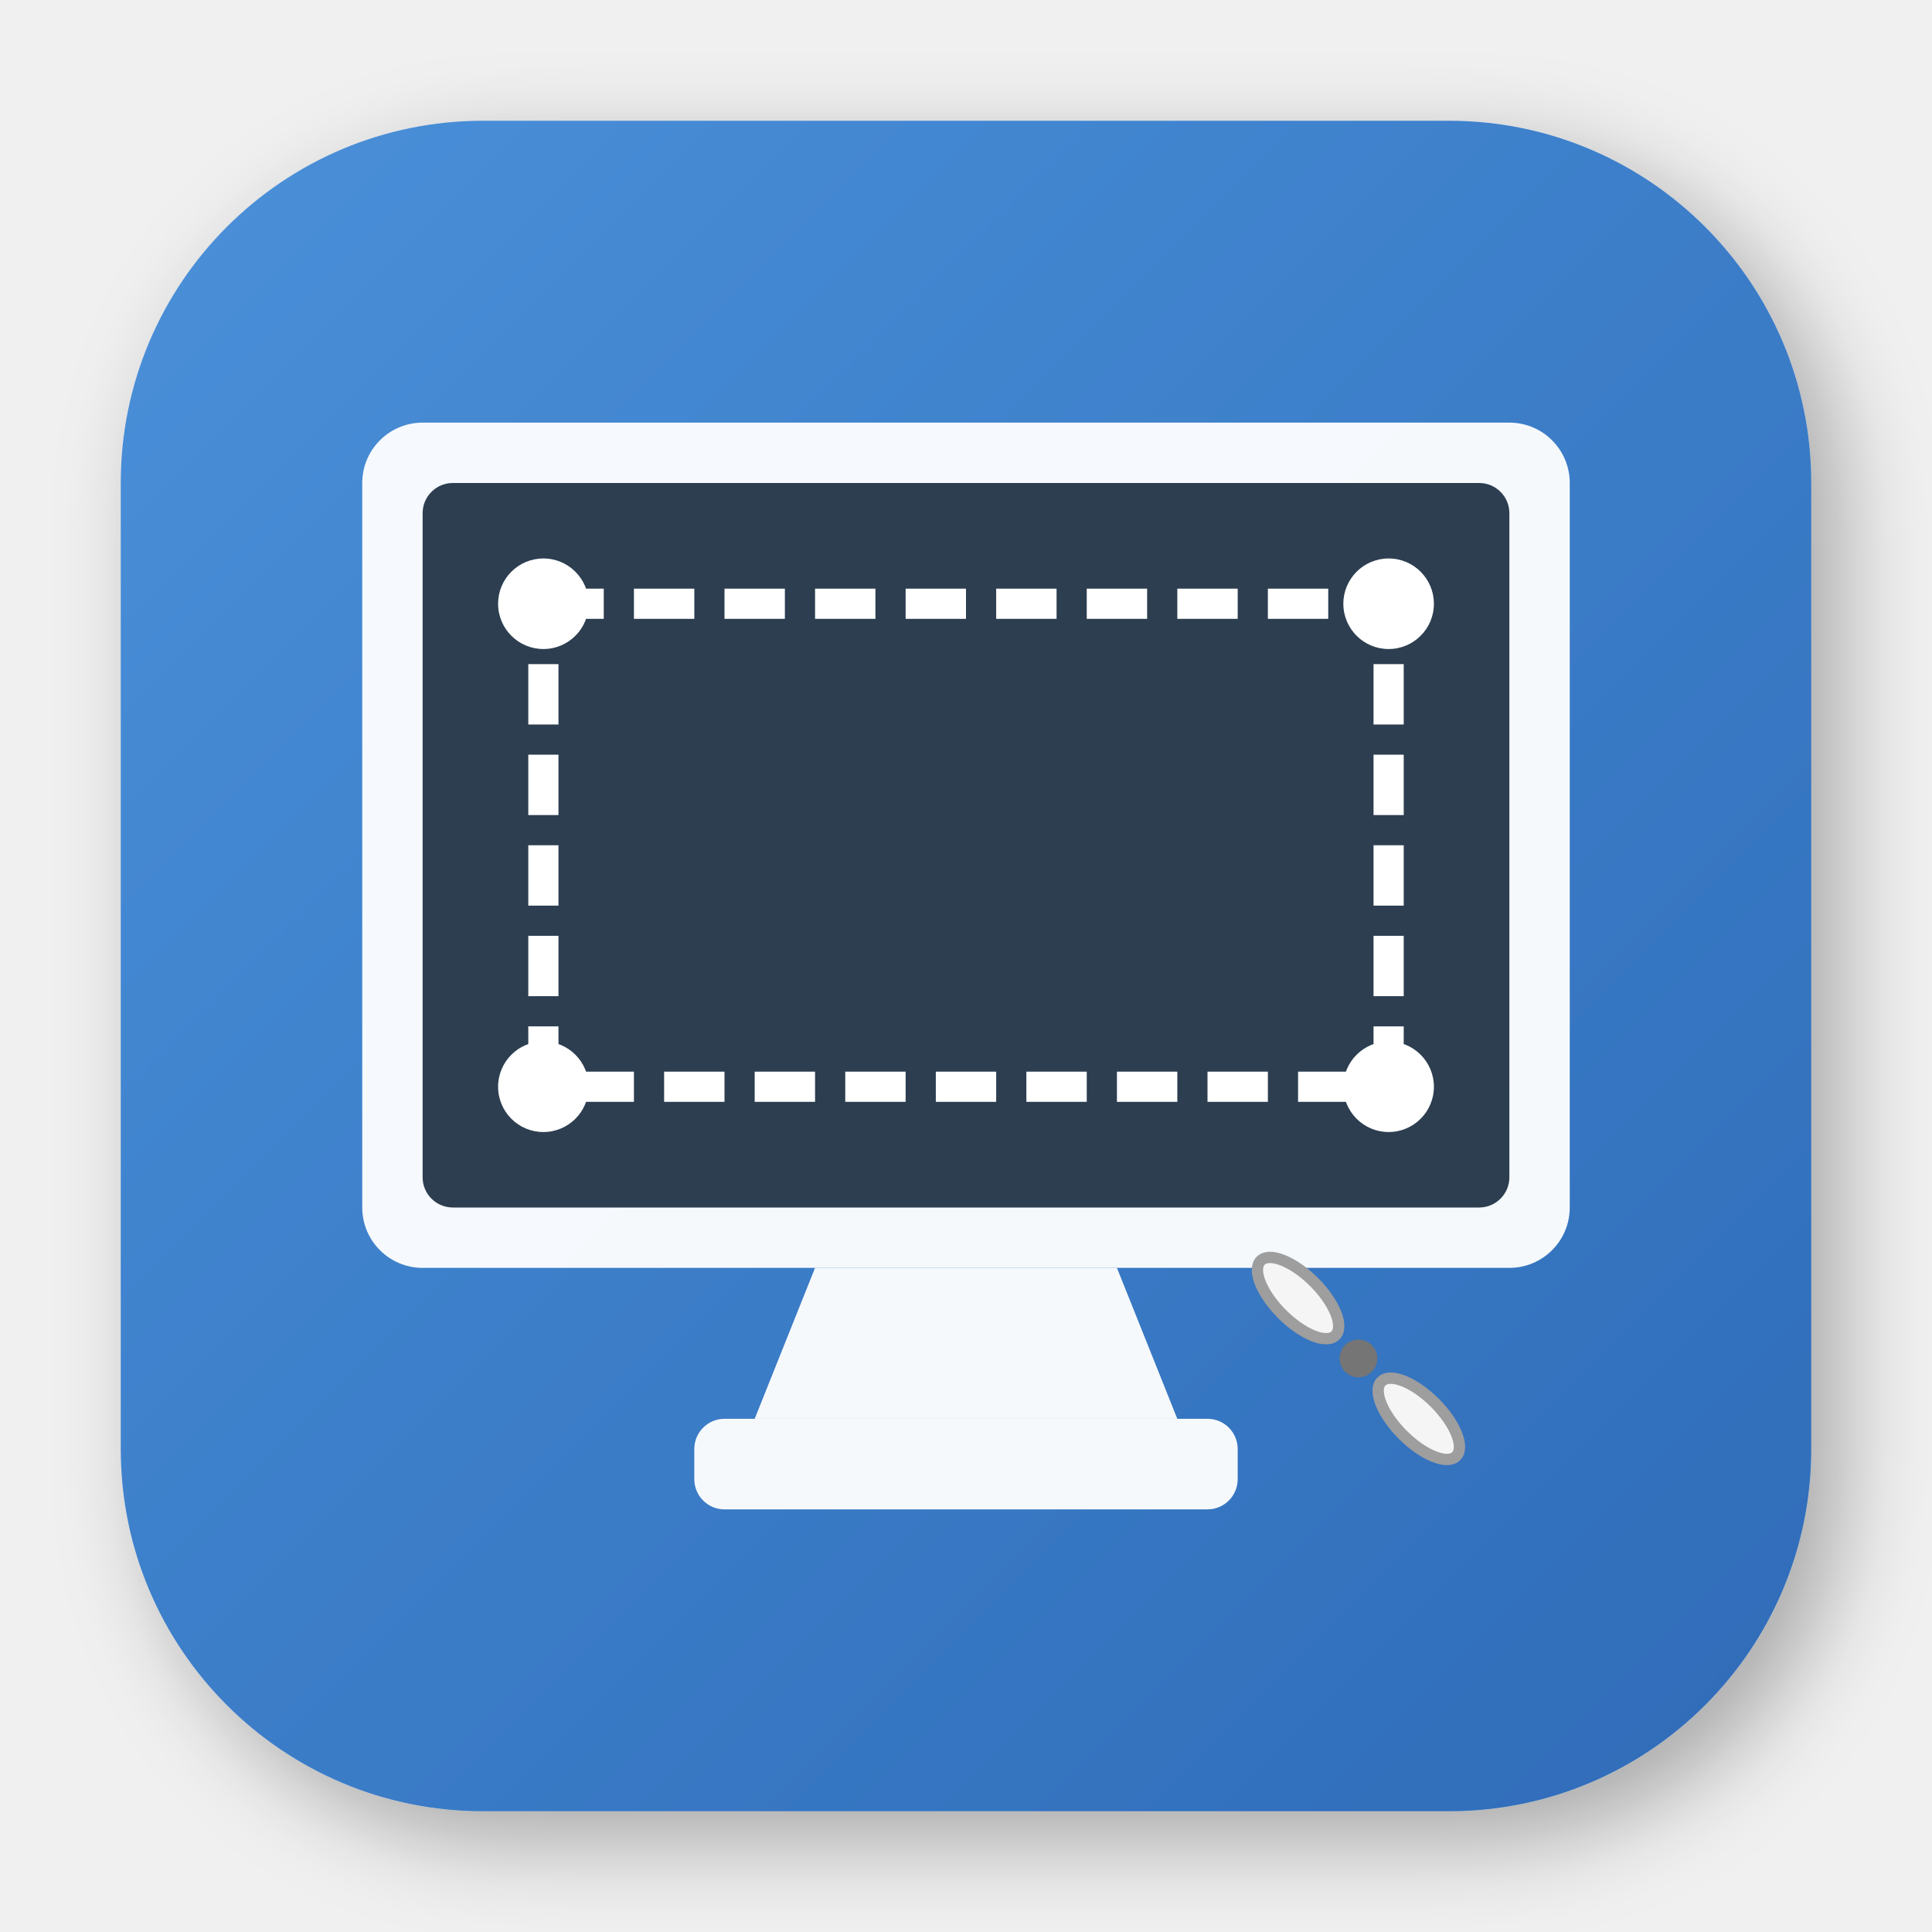
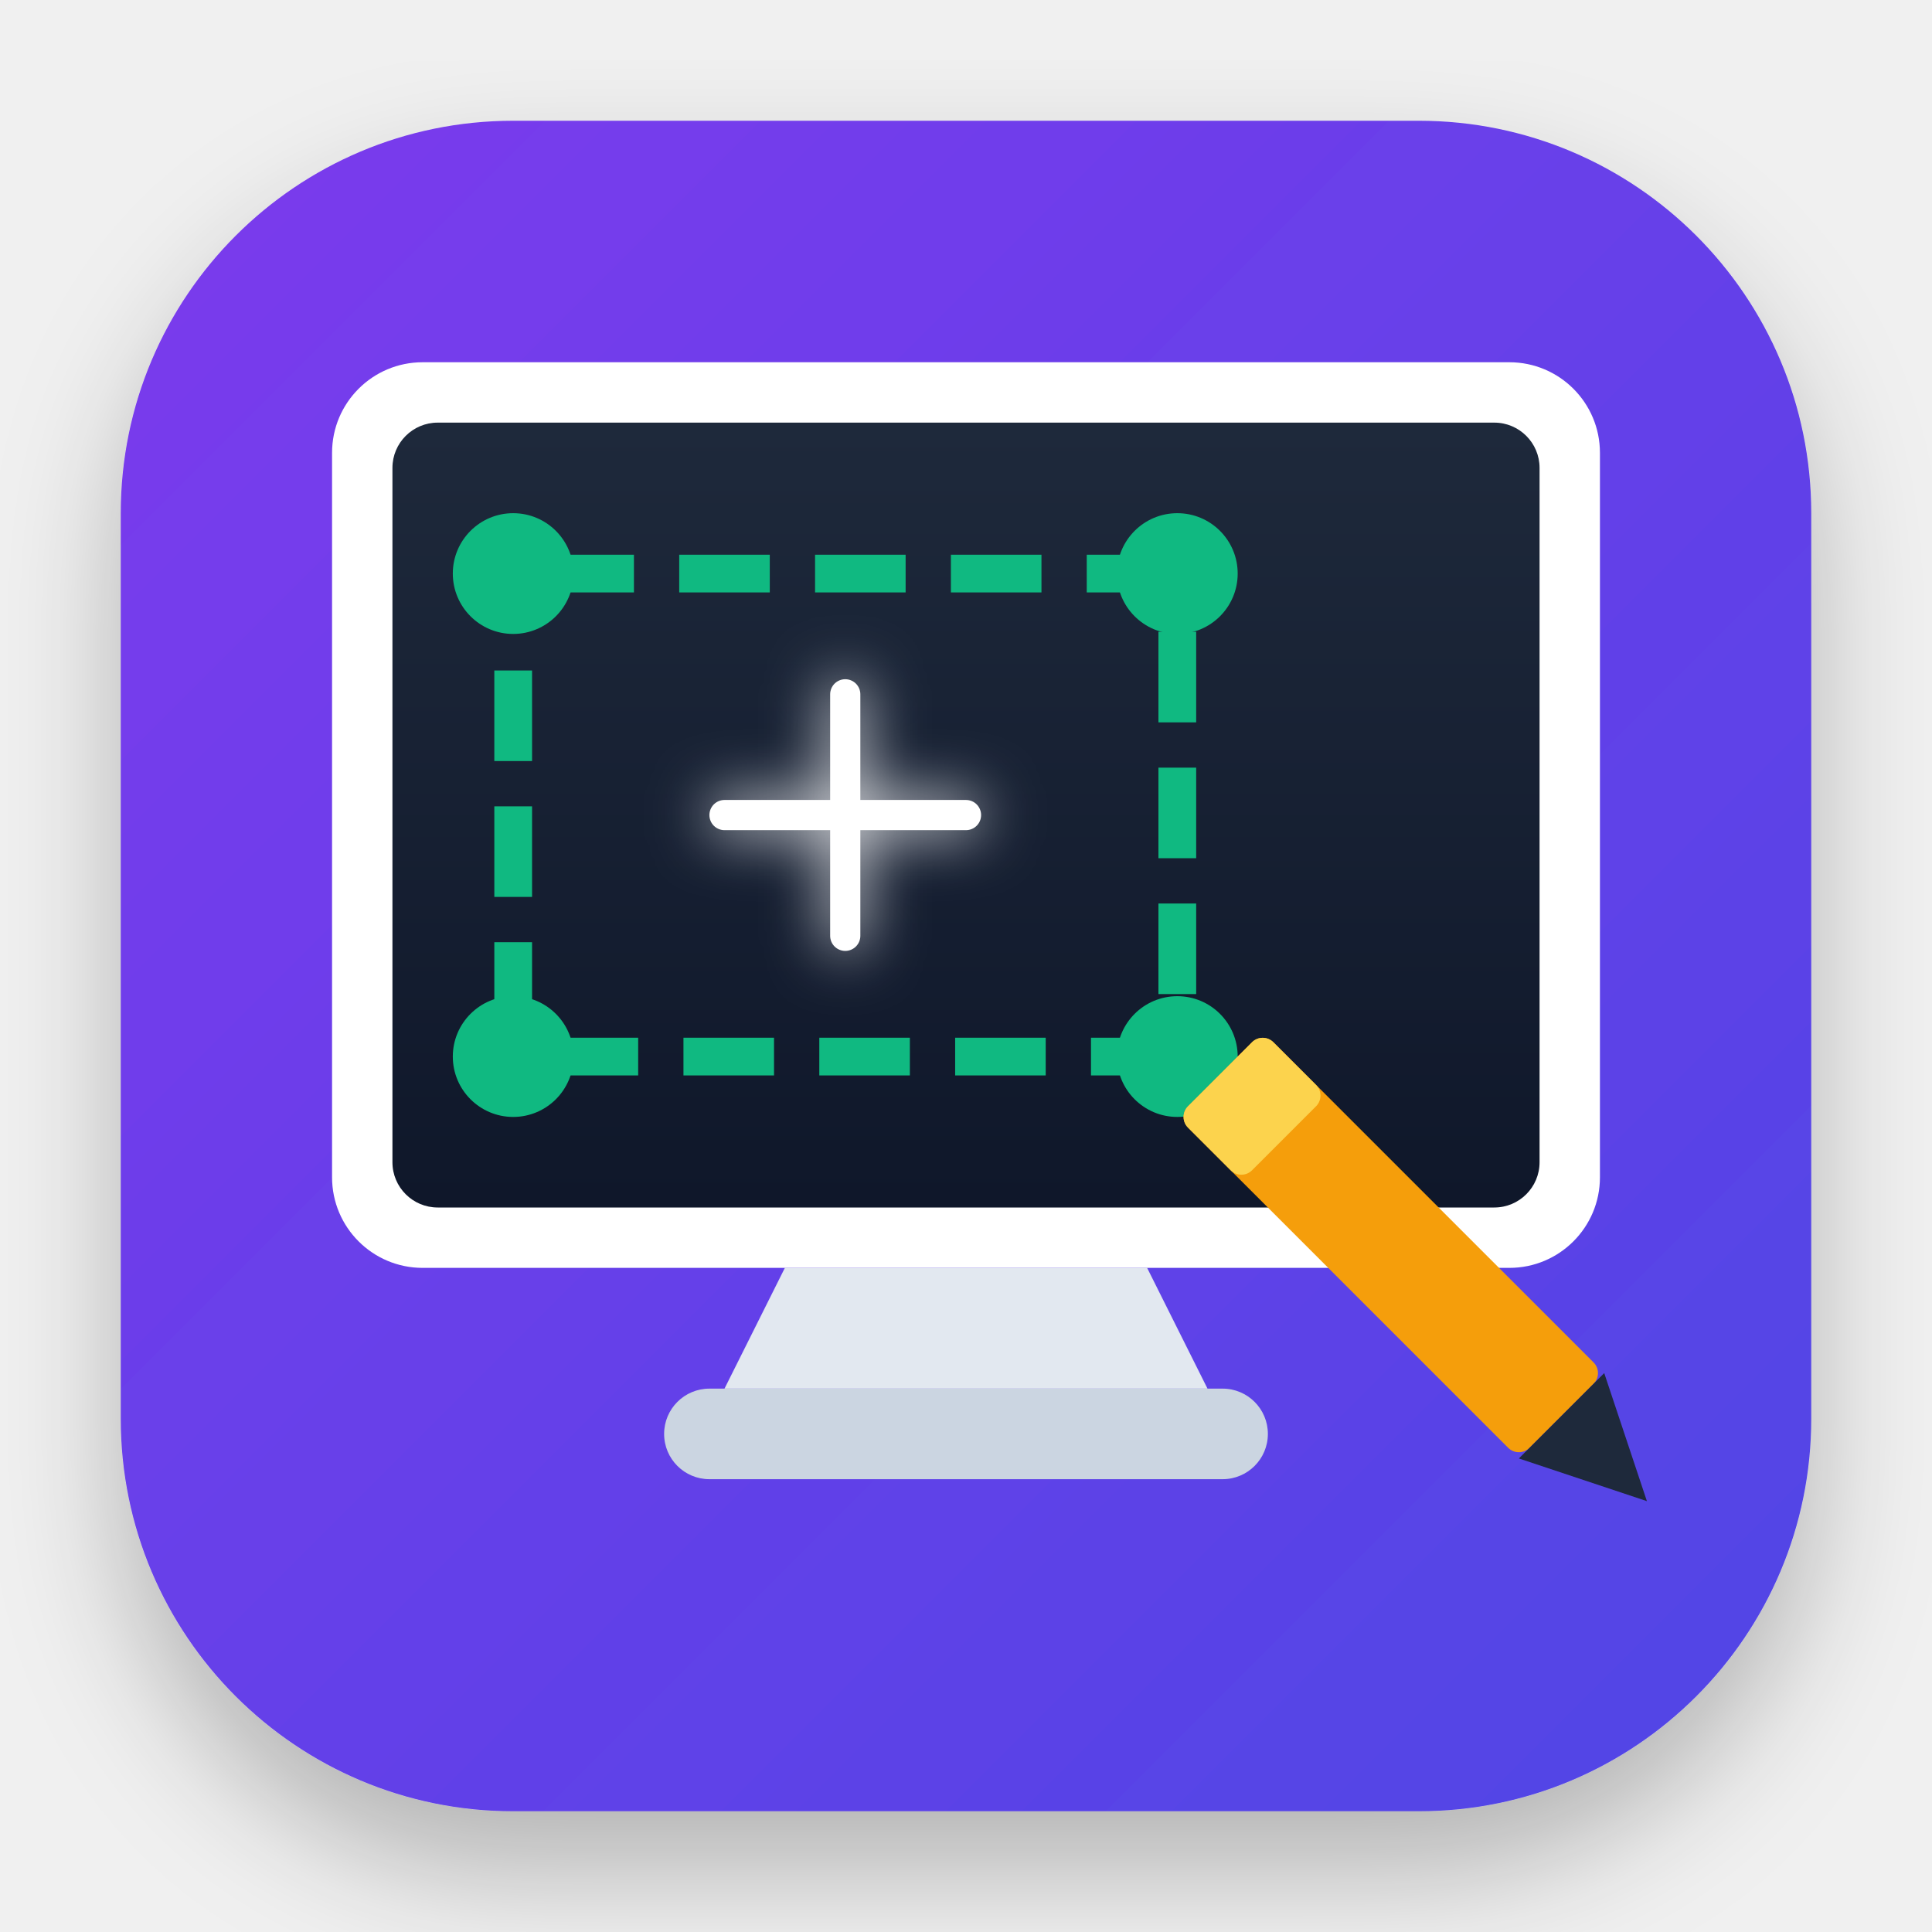
<svg xmlns="http://www.w3.org/2000/svg" viewBox="0 0 128 128" width="128" height="128">
  <defs>
    <linearGradient id="bgGradient" x1="0%" y1="0%" x2="100%" y2="100%">
-       <stop offset="0%" style="stop-color:#4A90D9;stop-opacity:1" />
-       <stop offset="100%" style="stop-color:#2E6BB8;stop-opacity:1" />
+       <stop offset="0%" style="stop-color:#7C3AED" />
+       <stop offset="100%" style="stop-color:#4F46E5" />
    </linearGradient>
+     <linearGradient id="screenGradient" x1="0%" y1="0%" x2="0%" y2="100%">
+       <stop offset="0%" style="stop-color:#1E293B" />
+       <stop offset="100%" style="stop-color:#0F172A" />
+     </linearGradient>
+     <filter id="glow" x="-50%" y="-50%" width="200%" height="200%">
+       <feGaussianBlur stdDeviation="2" result="blur" />
+       <feMerge>
+         <feMergeNode in="blur" />
+         <feMergeNode in="SourceGraphic" />
+       </feMerge>
+     </filter>
    <filter id="shadow" x="-20%" y="-20%" width="140%" height="140%">
-       <feDropShadow dx="2" dy="2" stdDeviation="3" flood-color="#000" flood-opacity="0.3" />
+       <feDropShadow dx="0" dy="4" stdDeviation="4" flood-color="#000" flood-opacity="0.25" />
    </filter>
  </defs>
-   <rect x="8" y="8" width="112" height="112" rx="24" ry="24" fill="url(#bgGradient)" filter="url(#shadow)" />
-   <rect x="24" y="28" width="80" height="56" rx="4" ry="4" fill="#FFFFFF" opacity="0.95" />
-   <rect x="28" y="32" width="72" height="48" rx="2" ry="2" fill="#2C3E50" />
-   <rect x="36" y="40" width="56" height="32" fill="none" stroke="#FFFFFF" stroke-width="2" stroke-dasharray="4,2" />
-   <circle cx="36" cy="40" r="3" fill="#FFFFFF" />
-   <circle cx="92" cy="40" r="3" fill="#FFFFFF" />
-   <circle cx="36" cy="72" r="3" fill="#FFFFFF" />
-   <circle cx="92" cy="72" r="3" fill="#FFFFFF" />
-   <path d="M54 84 L74 84 L78 94 L50 94 Z" fill="#FFFFFF" opacity="0.95" />
-   <rect x="46" y="94" width="36" height="6" rx="2" ry="2" fill="#FFFFFF" opacity="0.95" />
-   <g transform="translate(80, 82) scale(0.5)">
-     <ellipse cx="12" cy="8" rx="7" ry="3" transform="rotate(45, 12, 8)" fill="#F5F5F5" stroke="#9E9E9E" stroke-width="1.5" />
-     <ellipse cx="28" cy="24" rx="7" ry="3" transform="rotate(45, 28, 24)" fill="#F5F5F5" stroke="#9E9E9E" stroke-width="1.5" />
-     <circle cx="20" cy="16" r="2.5" fill="#757575" />
+   <rect x="8" y="8" width="112" height="112" rx="26" ry="26" fill="url(#bgGradient)" filter="url(#shadow)" />
+   <rect x="22" y="24" width="84" height="60" rx="6" ry="6" fill="#FFFFFF" />
+   <rect x="26" y="28" width="76" height="52" rx="3" ry="3" fill="url(#screenGradient)" />
+   <rect x="34" y="38" width="44" height="32" fill="none" stroke="#10B981" stroke-width="2.5" stroke-dasharray="6,3" rx="2" />
+   <circle cx="34" cy="38" r="4" fill="#10B981" />
+   <circle cx="78" cy="38" r="4" fill="#10B981" />
+   <circle cx="34" cy="70" r="4" fill="#10B981" />
+   <circle cx="78" cy="70" r="4" fill="#10B981" />
+   <g filter="url(#glow)">
+     <line x1="56" y1="46" x2="56" y2="62" stroke="#FFFFFF" stroke-width="2" stroke-linecap="round" />
+     <line x1="48" y1="54" x2="64" y2="54" stroke="#FFFFFF" stroke-width="2" stroke-linecap="round" />
+   </g>
+   <path d="M52 84 L76 84 L80 92 L48 92 Z" fill="#E2E8F0" />
+   <rect x="44" y="92" width="40" height="6" rx="3" ry="3" fill="#CBD5E1" />
+   <g transform="translate(78, 74) rotate(-45)">
+     <rect x="0" y="0" width="8" height="32" rx="1" fill="#F59E0B" />
+     <polygon points="0,32 4,40 8,32" fill="#1E293B" />
+     <rect x="0" y="0" width="8" height="6" rx="1" fill="#FCD34D" />
  </g>
</svg>
